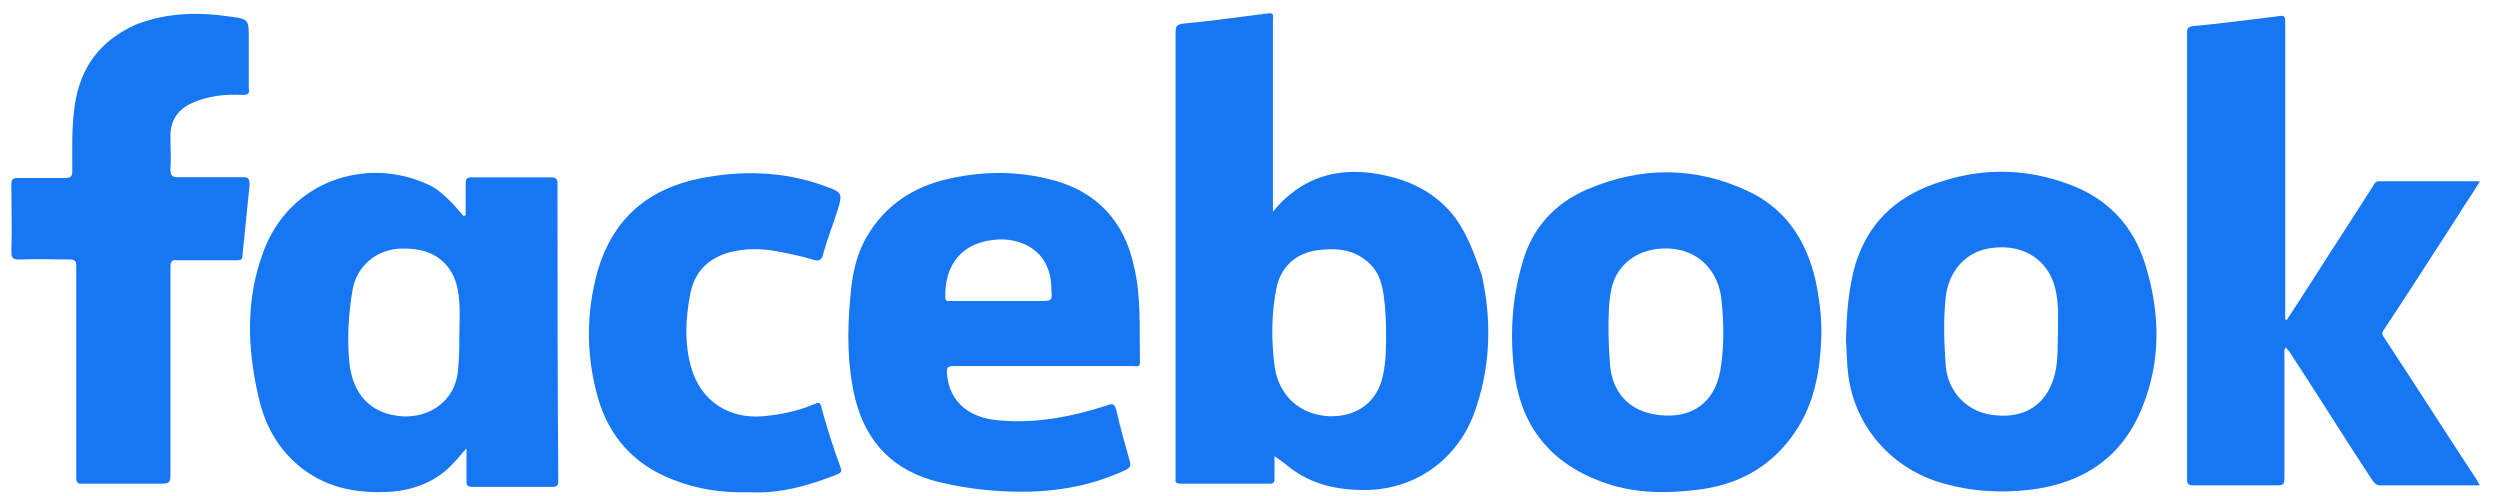
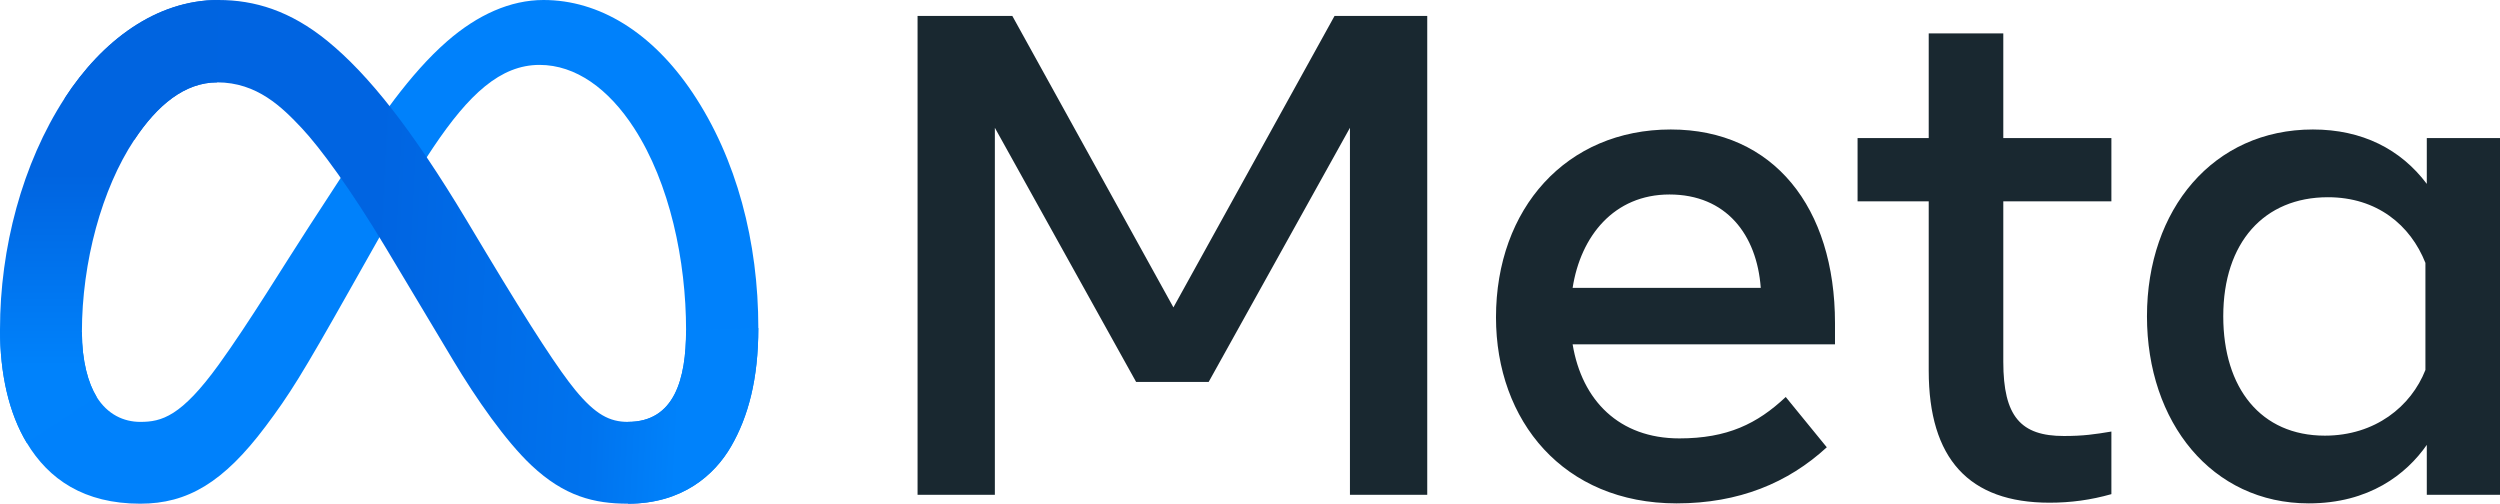
- <svg xmlns="http://www.w3.org/2000/svg" width="121" height="24" viewBox="0 0 121 24" fill="none">
-   <path d="M70.228 10.284C69.232 9.146 67.968 8.615 66.474 8.387C64.865 8.16 63.448 8.501 62.26 9.563C62.031 9.753 61.839 9.981 61.609 10.246C61.609 10.019 61.609 9.905 61.609 9.753C61.609 6.87 61.609 3.987 61.609 1.104C61.609 1.029 61.609 0.953 61.609 0.877C61.648 0.687 61.571 0.611 61.379 0.649C61.264 0.687 61.15 0.649 61.073 0.687C59.809 0.839 58.545 1.029 57.281 1.142C56.936 1.18 56.898 1.294 56.898 1.598C56.898 8.729 56.898 15.86 56.898 22.991C56.898 23.067 56.898 23.105 56.898 23.181C56.859 23.333 56.936 23.409 57.127 23.409C58.583 23.409 60 23.409 61.456 23.409C61.609 23.409 61.686 23.371 61.686 23.181C61.686 22.84 61.686 22.498 61.686 22.081C61.916 22.233 62.069 22.347 62.26 22.498C63.256 23.333 64.444 23.674 65.746 23.712C68.275 23.826 70.458 22.385 71.339 20.033C72.143 17.833 72.22 15.595 71.722 13.319C71.339 12.257 70.994 11.194 70.228 10.284ZM67.087 16.088C67.087 16.771 67.087 17.491 66.934 18.174C66.665 19.464 65.67 20.184 64.329 20.147C62.912 20.071 61.877 19.16 61.686 17.681C61.532 16.467 61.532 15.253 61.762 14.039C61.954 12.939 62.682 12.257 63.793 12.105C64.712 11.991 65.593 12.067 66.321 12.788C66.742 13.205 66.895 13.736 66.972 14.305C67.049 14.874 67.087 15.481 67.087 16.088Z" fill="#1777F2" />
-   <path d="M115.43 16.396C115.316 16.244 115.239 16.131 115.392 15.941C116.58 14.158 117.729 12.338 118.917 10.517C119.262 9.948 119.644 9.417 120.027 8.772C118.381 8.772 116.772 8.772 115.162 8.772C115.01 8.772 114.933 8.848 114.857 8.999C113.822 10.63 112.749 12.262 111.715 13.893C111.37 14.424 111.025 14.955 110.681 15.486C110.643 15.486 110.643 15.486 110.605 15.448C110.605 15.334 110.605 15.22 110.605 15.107C110.605 10.479 110.605 5.813 110.605 1.185C110.605 0.73 110.605 0.73 110.107 0.806C108.804 0.958 107.463 1.147 106.161 1.261C105.893 1.299 105.855 1.375 105.855 1.603C105.855 8.81 105.855 15.979 105.855 23.186C105.855 23.452 105.931 23.49 106.161 23.49C107.501 23.49 108.881 23.49 110.222 23.49C110.49 23.49 110.566 23.452 110.566 23.148C110.566 21.138 110.566 19.127 110.566 17.155C110.566 17.041 110.528 16.927 110.643 16.813C110.681 16.889 110.758 16.965 110.795 17.003C112.136 19.052 113.439 21.138 114.78 23.186C114.933 23.414 115.048 23.528 115.354 23.49C116.733 23.49 118.113 23.49 119.491 23.49C119.644 23.49 119.797 23.49 120.027 23.49C119.951 23.376 119.912 23.3 119.874 23.224C118.381 20.948 116.925 18.672 115.43 16.396Z" fill="#1777F2" />
-   <path d="M26.983 8.923C26.983 8.696 26.944 8.582 26.676 8.582C25.412 8.582 24.148 8.582 22.846 8.582C22.578 8.582 22.539 8.658 22.539 8.923C22.539 9.417 22.539 9.91 22.539 10.403C22.501 10.441 22.463 10.441 22.463 10.479C22.271 10.251 22.079 10.061 21.888 9.834C21.543 9.492 21.16 9.113 20.701 8.923C17.751 7.558 13.997 8.734 12.733 12.223C11.89 14.499 11.967 16.851 12.503 19.165C12.809 20.569 13.461 21.782 14.648 22.693C15.95 23.679 17.445 23.907 19.015 23.793C20.203 23.679 21.237 23.224 22.003 22.352C22.195 22.162 22.348 21.934 22.578 21.707C22.578 22.276 22.578 22.769 22.578 23.262C22.578 23.527 22.654 23.565 22.884 23.565C24.148 23.565 25.412 23.565 26.715 23.565C26.944 23.565 27.021 23.527 27.021 23.262C26.983 18.444 26.983 13.665 26.983 8.923ZM22.156 18.027C22.003 19.355 20.854 20.227 19.475 20.151C17.866 20.038 17.061 19.013 16.908 17.534C16.793 16.358 16.87 15.182 17.061 14.044C17.253 12.906 18.172 12.11 19.321 12.034C20.356 11.996 21.275 12.223 21.85 13.172C22.118 13.627 22.195 14.158 22.233 14.651C22.271 15.144 22.233 15.637 22.233 16.131C22.233 16.738 22.233 17.382 22.156 18.027Z" fill="#1777F2" />
-   <path d="M51 8.728C49.2 8.235 47.4 8.273 45.599 8.728C43.914 9.183 42.611 10.169 41.807 11.724C41.385 12.559 41.232 13.469 41.156 14.38C41.002 16.011 41.002 17.642 41.385 19.273C41.922 21.435 43.262 22.801 45.446 23.332C46.557 23.597 47.668 23.749 48.817 23.787C50.77 23.863 52.647 23.597 54.448 22.763C54.678 22.649 54.754 22.573 54.678 22.308C54.448 21.511 54.218 20.676 54.026 19.842C53.95 19.576 53.873 19.5 53.605 19.614C51.843 20.183 50.081 20.525 48.242 20.335C47.055 20.221 45.944 19.576 45.829 18.059C45.829 17.794 45.867 17.718 46.135 17.718C47.591 17.718 49.008 17.718 50.464 17.718C51.92 17.718 53.375 17.718 54.869 17.718C54.984 17.718 55.176 17.794 55.176 17.528C55.137 15.973 55.252 14.38 54.869 12.824C54.41 10.738 53.107 9.297 51 8.728ZM50.272 14.569C49.621 14.569 48.97 14.569 48.319 14.569C47.553 14.569 46.787 14.569 45.982 14.569C45.867 14.569 45.752 14.607 45.752 14.38C45.714 12.824 46.557 11.762 48.089 11.611C49.276 11.459 50.847 12.028 50.885 13.924C50.924 14.569 50.962 14.569 50.272 14.569Z" fill="#1777F2" />
-   <path d="M100.031 8.881C97.924 8.122 95.817 8.122 93.672 8.881C91.718 9.563 90.416 10.815 89.803 12.788C89.459 13.964 89.382 15.178 89.344 16.429C89.382 16.96 89.382 17.567 89.458 18.174C89.803 20.716 91.604 22.726 94.094 23.409C95.434 23.788 96.813 23.864 98.192 23.712C100.835 23.409 102.75 22.119 103.708 19.654C104.589 17.453 104.551 15.178 103.861 12.902C103.287 10.929 101.985 9.563 100.031 8.881ZM99.609 15.974C99.571 16.808 99.648 17.681 99.341 18.478C98.881 19.729 97.809 20.298 96.353 20.071C95.128 19.881 94.247 18.895 94.17 17.643C94.094 16.581 94.055 15.481 94.17 14.419C94.285 13.243 95.013 12.333 96.047 12.067C97.388 11.764 98.537 12.181 99.15 13.167C99.494 13.736 99.571 14.343 99.609 14.988C99.609 15.329 99.609 15.671 99.609 15.974Z" fill="#1777F2" />
-   <path d="M84.632 9.264C82.066 8.05 79.461 8.05 76.856 9.15C75.247 9.832 74.137 11.046 73.677 12.753C73.141 14.574 73.064 16.433 73.332 18.291C73.715 20.757 75.133 22.426 77.469 23.299C78.963 23.867 80.495 23.905 82.066 23.716C84.173 23.488 85.858 22.54 87.007 20.719C87.888 19.316 88.118 17.723 88.157 16.129C88.157 15.219 88.042 14.347 87.85 13.474C87.391 11.577 86.394 10.098 84.632 9.264ZM83.253 17.988C82.947 19.543 81.874 20.15 80.649 20.112C79.04 20.074 78.082 19.164 77.929 17.723C77.891 17.154 77.852 16.584 77.852 16.015C77.852 15.295 77.852 14.612 78.005 13.929C78.274 12.791 79.231 12.108 80.38 12.033C82.142 11.919 83.215 13.095 83.33 14.612C83.445 15.75 83.445 16.888 83.253 17.988Z" fill="#1777F2" />
-   <path d="M11.773 8.577C10.739 8.577 9.704 8.577 8.67 8.577C8.364 8.577 8.249 8.539 8.249 8.198C8.287 7.667 8.249 7.136 8.249 6.567C8.249 5.808 8.632 5.277 9.321 4.974C10.088 4.632 10.892 4.557 11.735 4.594C12.041 4.594 12.079 4.519 12.041 4.253C12.041 3.456 12.041 2.66 12.041 1.863C12.041 0.953 12.041 0.915 11.122 0.801C9.59 0.574 8.057 0.612 6.602 1.181C4.878 1.939 3.882 3.229 3.614 5.126C3.461 6.188 3.499 7.212 3.499 8.274C3.499 8.539 3.422 8.615 3.154 8.615C2.388 8.615 1.66 8.615 0.894 8.615C0.588 8.615 0.549 8.691 0.549 8.957C0.549 10.019 0.588 11.119 0.549 12.181C0.549 12.522 0.664 12.56 0.932 12.56C1.737 12.522 2.541 12.56 3.346 12.56C3.614 12.56 3.69 12.598 3.69 12.902C3.69 14.609 3.69 16.278 3.69 17.985C3.69 19.692 3.69 21.361 3.69 23.068C3.69 23.333 3.729 23.447 4.035 23.409C5.299 23.409 6.563 23.409 7.866 23.409C8.172 23.409 8.249 23.333 8.249 23.03C8.249 19.654 8.249 16.278 8.249 12.94C8.249 12.636 8.325 12.56 8.594 12.598C9.551 12.598 10.509 12.598 11.467 12.598C11.658 12.598 11.735 12.56 11.735 12.371C11.85 11.233 11.965 10.095 12.079 8.957C12.079 8.615 12.003 8.577 11.773 8.577Z" fill="#1777F2" />
-   <path d="M39.737 19.652C39.698 19.5 39.622 19.462 39.468 19.538C38.664 19.879 37.821 20.069 36.94 20.145C35.255 20.297 33.914 19.386 33.455 17.793C33.11 16.579 33.186 15.365 33.416 14.189C33.646 13.089 34.336 12.444 35.446 12.179C36.098 12.027 36.787 12.027 37.477 12.141C38.09 12.255 38.702 12.369 39.315 12.558C39.66 12.672 39.775 12.596 39.852 12.255C40.043 11.572 40.311 10.889 40.541 10.169C40.809 9.334 40.733 9.296 39.89 8.993C37.898 8.272 35.83 8.234 33.799 8.651C31.309 9.182 29.662 10.624 28.934 13.089C28.36 15.138 28.36 17.186 28.934 19.234C29.471 21.131 30.696 22.497 32.573 23.217C33.723 23.673 34.91 23.862 36.289 23.824C37.706 23.9 39.124 23.521 40.541 22.952C40.733 22.876 40.733 22.762 40.694 22.648C40.311 21.624 40.005 20.638 39.737 19.652Z" fill="#1777F2" />
+ <svg xmlns="http://www.w3.org/2000/svg" width="948" height="191">
+   <defs>
+     <linearGradient id="Grad_Logo1" x1="61" y1="117" x2="259" y2="127" gradientUnits="userSpaceOnUse">
+       <stop style="stop-color:#0064e1" offset="0" />
+       <stop style="stop-color:#0064e1" offset="0.4" />
+       <stop style="stop-color:#0073ee" offset="0.83" />
+       <stop style="stop-color:#0082fb" offset="1" />
+     </linearGradient>
+     <linearGradient id="Grad_Logo2" x1="45" y1="139" x2="45" y2="66" gradientUnits="userSpaceOnUse">
+       <stop style="stop-color:#0082fb" offset="0" />
+       <stop style="stop-color:#0064e0" offset="1" />
+     </linearGradient>
+   </defs>
+   <path id="Logo0" style="fill:#0081fb" d="m31.06,125.96c0,10.98 2.41,19.41 5.56,24.51 4.13,6.68 10.29,9.51 16.57,9.51 8.1,0 15.51-2.01 29.79-21.76 11.44-15.83 24.92-38.05 33.99-51.98l15.36-23.6c10.67-16.39 23.02-34.61 37.18-46.96 11.56-10.08 24.03-15.68 36.58-15.68 21.07,0 41.14,12.21 56.5,35.11 16.81,25.08 24.97,56.67 24.97,89.27 0,19.38-3.82,33.62-10.32,44.87-6.28,10.88-18.52,21.75-39.11,21.75l0-31.02c17.63,0 22.03-16.2 22.03-34.74 0-26.42-6.16-55.74-19.73-76.69-9.63-14.86-22.11-23.94-35.84-23.94-14.85,0-26.8,11.2-40.23,31.17-7.14,10.61-14.47,23.54-22.7,38.13l-9.06,16.05c-18.2,32.27-22.81,39.62-31.91,51.75-15.95,21.24-29.57,29.29-47.5,29.29-21.27,0-34.72-9.21-43.05-23.09-6.8-11.31-10.14-26.15-10.14-43.06z" />
+   <path id="Logo1" style="fill:url(#Grad_Logo1)" d="m24.49,37.3c14.24-21.95 34.79-37.3 58.36-37.3 13.65,0 27.22,4.04 41.39,15.61 15.5,12.65 32.02,33.48 52.63,67.81l7.39,12.32c17.84,29.72 27.99,45.01 33.93,52.22 7.64,9.26 12.99,12.02 19.94,12.02 17.63,0 22.03-16.2 22.03-34.74l27.4-.86c0,19.38-3.82,33.62-10.32,44.87-6.28,10.88-18.52,21.75-39.11,21.75-12.8,0-24.14-2.78-36.68-14.61-9.64-9.08-20.91-25.21-29.58-39.71l-25.79-43.08c-12.94-21.62-24.81-37.74-31.68-45.04-7.39-7.85-16.89-17.33-32.05-17.33-12.27,0-22.69,8.61-31.41,21.78z" />
+   <path id="Logo2" style="fill:url(#Grad_Logo2)" d="m82.35,31.23c-12.27,0-22.69,8.61-31.41,21.78-12.33,18.61-19.88,46.33-19.88,72.95 0,10.98 2.41,19.41 5.56,24.51l-26.48,17.44c-6.8-11.31-10.14-26.15-10.14-43.06 0-30.75 8.44-62.8 24.49-87.55 14.24-21.95 34.79-37.3 58.36-37.3z" />
+   <path id="Text" style="fill:#192830" d="m347.94,6.04h35.93l61.09,110.52 61.1-110.52h35.15v181.6h-29.31v-139.18l-53.58,96.38h-27.5l-53.57-96.38v139.18h-29.31z m285.11,67.71c-21.02,0-33.68,15.82-36.71,35.41h71.34c-1.47-20.18-13.11-35.41-34.63-35.41z m-65.77,46.57c0-41.22 26.64-71.22 66.28-71.22 38.99,0 62.27,29.62 62.27,73.42v8.05h-99.49c3.53,21.31 17.67,35.67 40.47,35.67 18.19,0 29.56-5.55 40.34-15.7l15.57,19.07c-14.67,13.49-33.33,21.27-56.95,21.27-42.91,0-68.49-31.29-68.49-70.56z m164.09-43.97h-26.98v-24h26.98v-39.69h28.28v39.69h40.99v24h-40.99v60.83c0,20.77 6.64,28.15 22.96,28.15 7.45,0 11.72-.64 18.03-1.69v23.74c-7.86,2.22-15.36,3.24-23.48,3.24-30.53,0-45.79-16.68-45.79-50.07z m188.35,23.34c-5.68-14.34-18.35-24.9-36.97-24.9-24.2,0-39.69,17.17-39.69,45.14 0,27.27 14.26,45.27 38.53,45.27 19.08,0 32.7-11.1 38.13-24.91z m28.28,87.95h-27.76v-18.94c-7.76,11.15-21.88,22.18-44.75,22.18-36.78,0-61.36-30.79-61.36-70.95 0-40.54 25.17-70.83 62.92-70.83 18.66,0 33.3,7.46 43.19,20.63v-17.38h27.76z" />
</svg>
